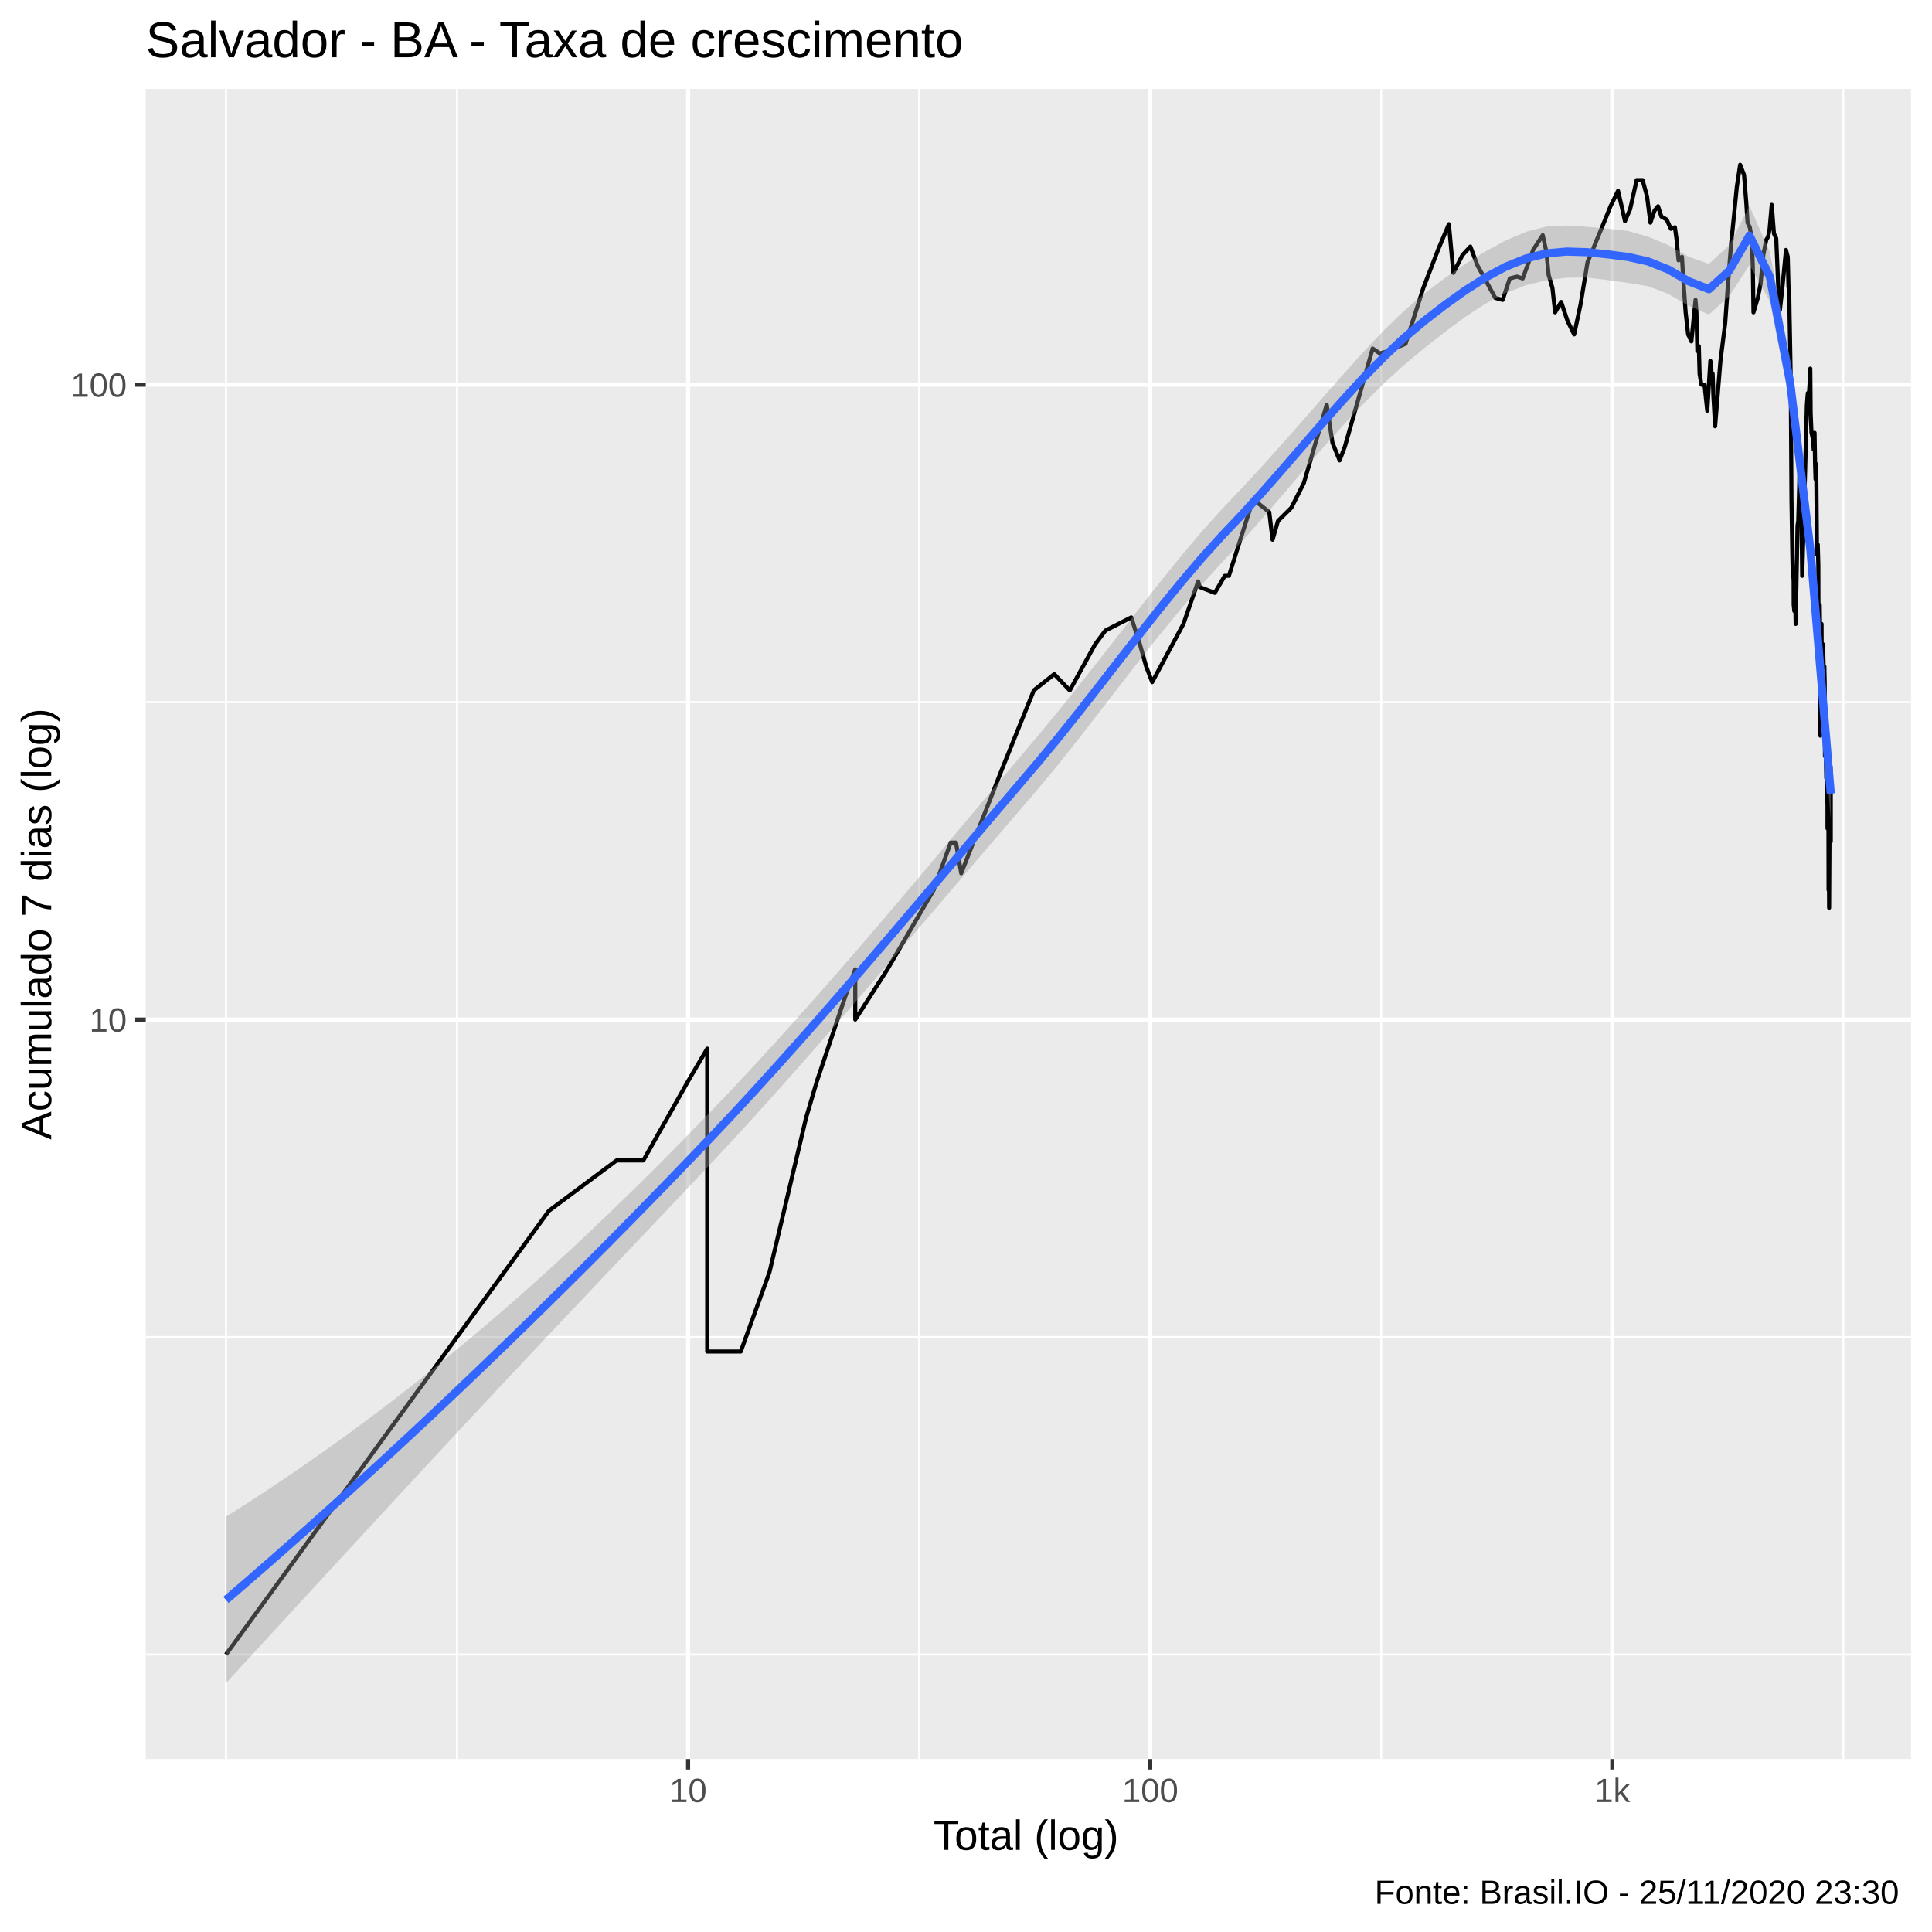
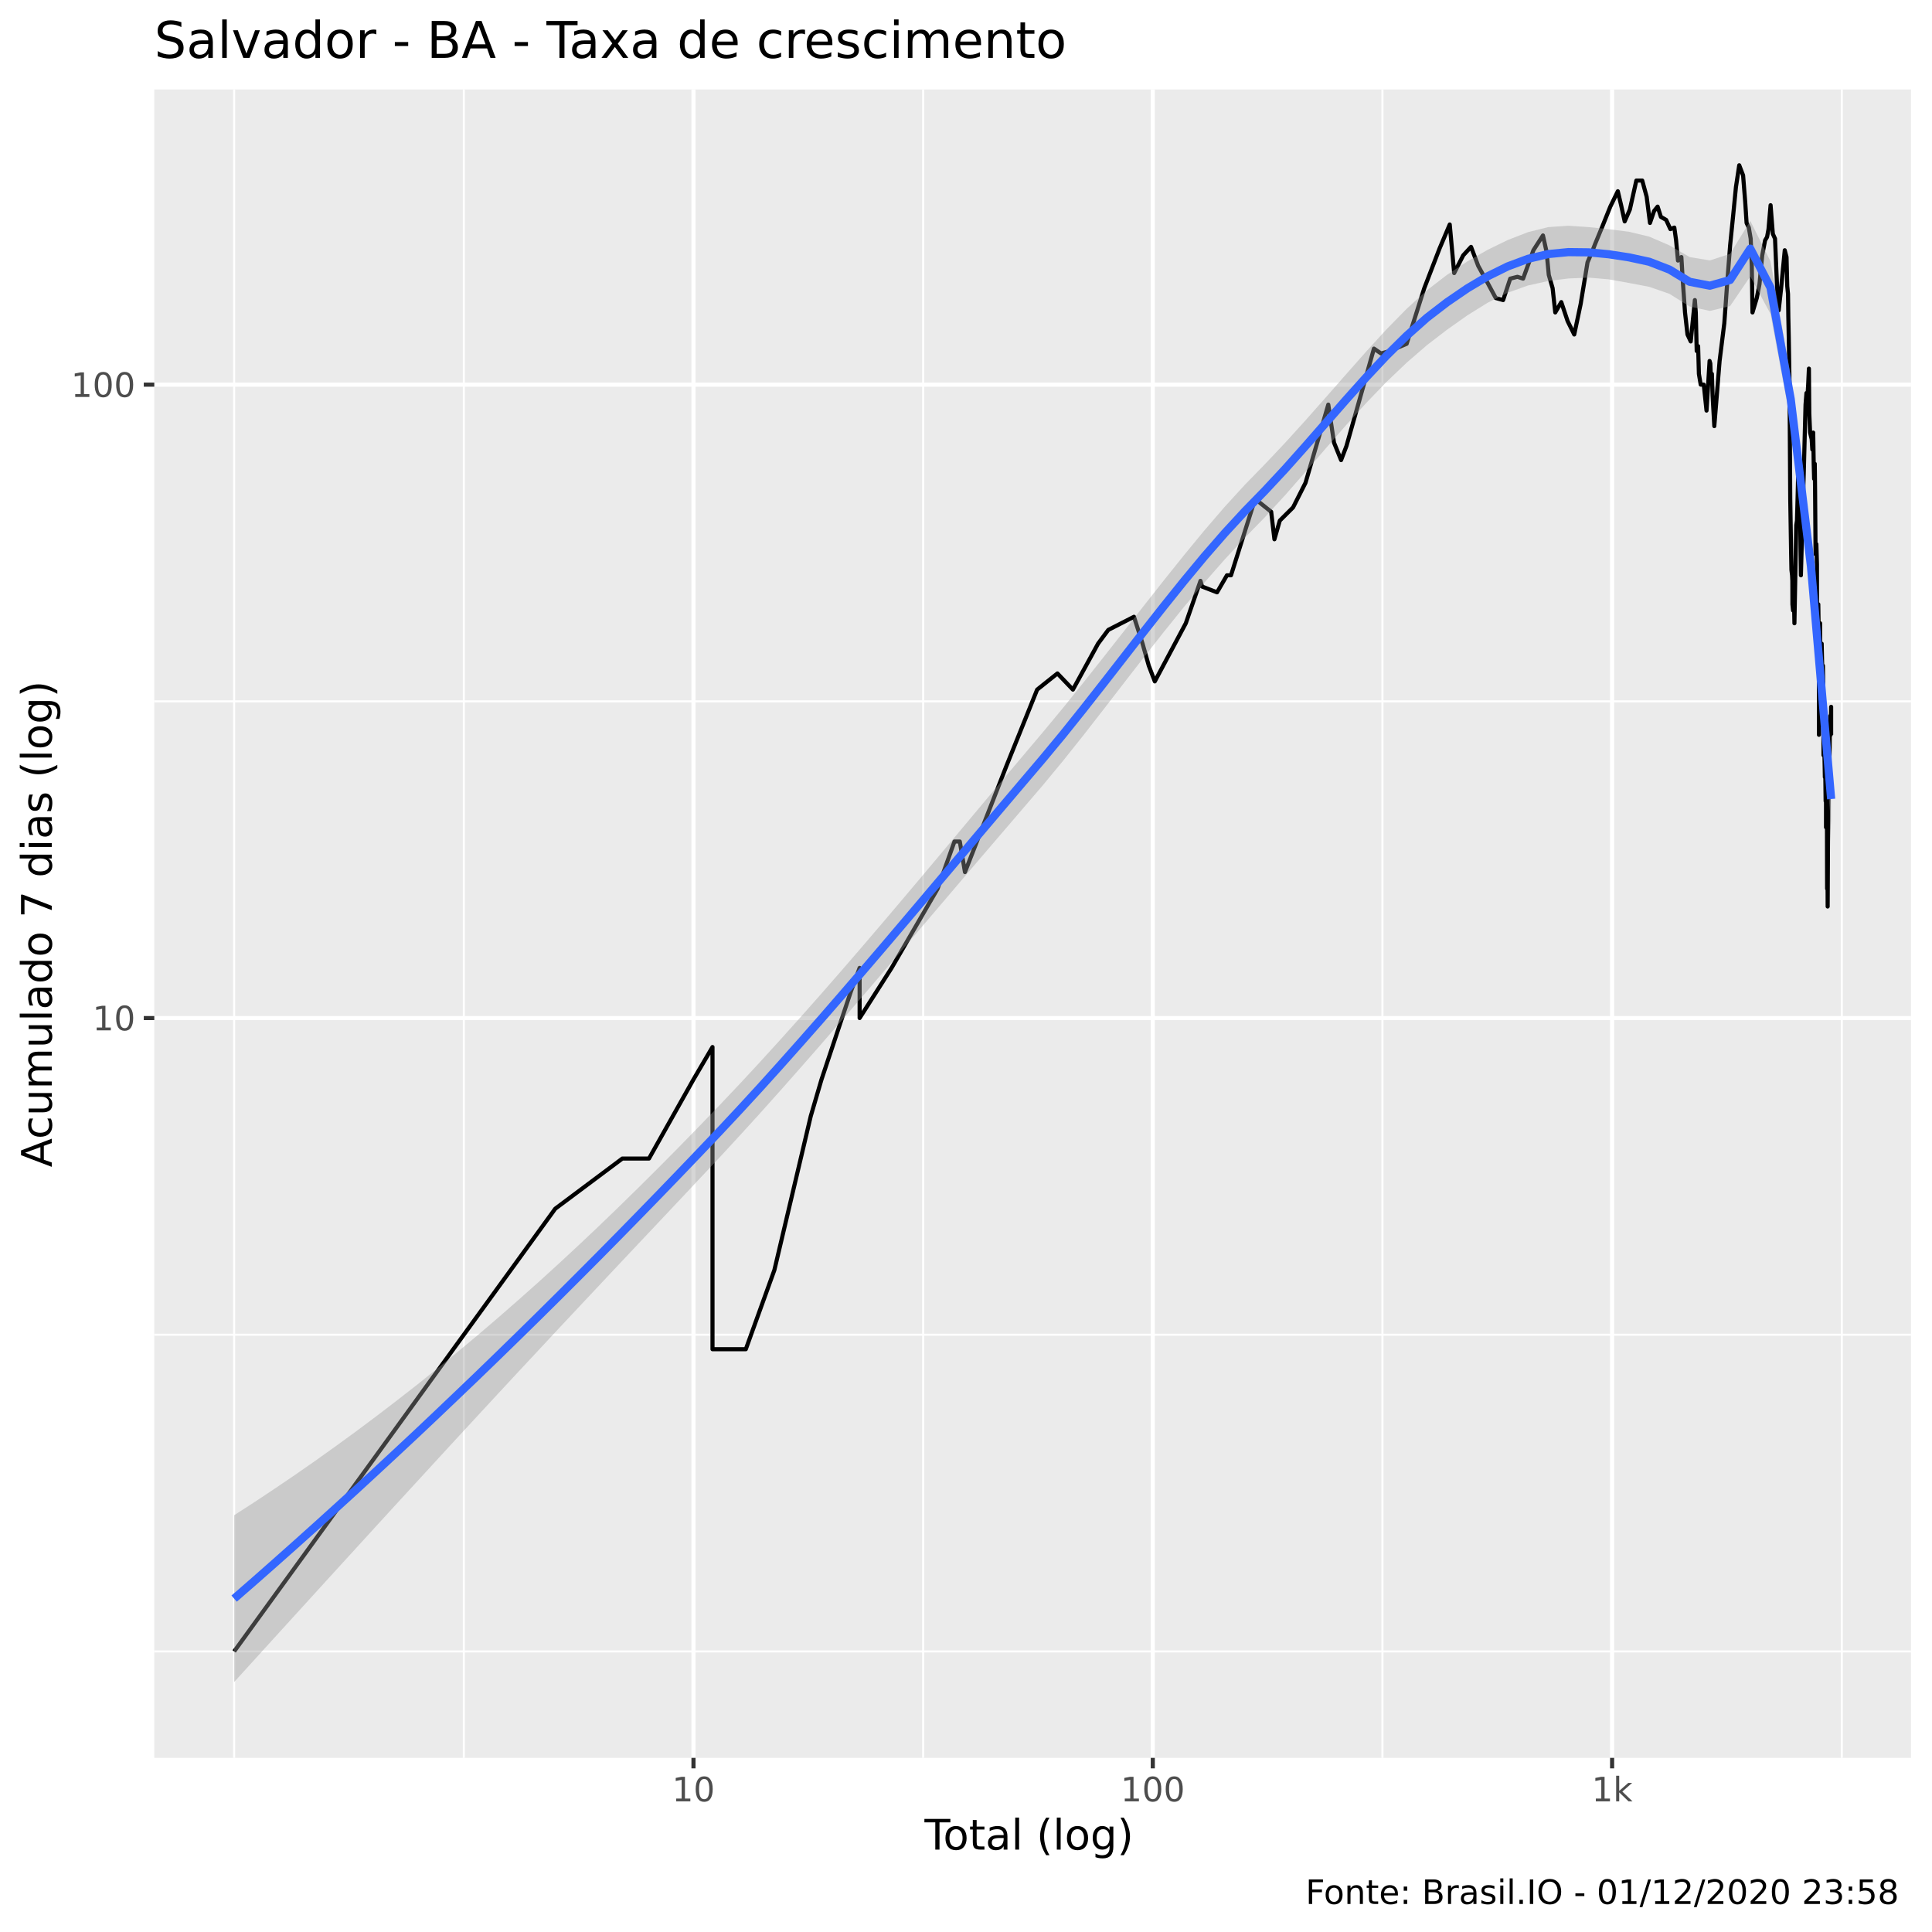
<svg xmlns="http://www.w3.org/2000/svg" viewBox="0 0 504.00 504.00">
  <defs>
    <style type="text/css">
    line, polyline, polygon, path, rect, circle {
      fill: none;
      stroke: #000000;
      stroke-linecap: round;
      stroke-linejoin: round;
      stroke-miterlimit: 10.00;
    }
  </style>
  </defs>
  <rect width="100%" height="100%" style="stroke: none; fill: #FFFFFF;" />
-   <rect x="-0" y="0.00" width="504.00" height="504.00" style="stroke-width: 1.07; stroke: #FFFFFF; fill: #FFFFFF;" />
+   <rect x="0" y="0.00" width="504.00" height="504.00" style="stroke-width: 1.07; stroke: #FFFFFF; fill: #FFFFFF;" />
  <defs>
-     <clipPath id="cpMzguMDJ8NDk4LjUyfDQ1OC44OHwyMy4xOQ==">
-       <rect x="38.02" y="23.19" width="460.50" height="435.69" />
+     <clipPath id="cpNDAuMjV8NDk4LjUyfDQ1OC41N3wyMy4zMw==">
+       <rect x="40.25" y="23.33" width="458.27" height="435.24" />
    </clipPath>
  </defs>
-   <rect x="38.02" y="23.19" width="460.50" height="435.69" style="stroke-width: 1.07; stroke: none; fill: #EBEBEB;" clip-path="url(#cpMzguMDJ8NDk4LjUyfDQ1OC44OHwyMy4xOQ==)" />
-   <polyline points="38.02,431.61 498.52,431.61 " style="stroke-width: 0.53; stroke: #FFFFFF; stroke-linecap: butt;" clip-path="url(#cpMzguMDJ8NDk4LjUyfDQ1OC44OHwyMy4xOQ==)" />
-   <polyline points="38.02,348.80 498.52,348.80 " style="stroke-width: 0.53; stroke: #FFFFFF; stroke-linecap: butt;" clip-path="url(#cpMzguMDJ8NDk4LjUyfDQ1OC44OHwyMy4xOQ==)" />
-   <polyline points="38.02,183.17 498.52,183.17 " style="stroke-width: 0.53; stroke: #FFFFFF; stroke-linecap: butt;" clip-path="url(#cpMzguMDJ8NDk4LjUyfDQ1OC44OHwyMy4xOQ==)" />
-   <polyline points="58.95,458.88 58.95,23.19 " style="stroke-width: 0.53; stroke: #FFFFFF; stroke-linecap: butt;" clip-path="url(#cpMzguMDJ8NDk4LjUyfDQ1OC44OHwyMy4xOQ==)" />
-   <polyline points="119.23,458.88 119.23,23.19 " style="stroke-width: 0.53; stroke: #FFFFFF; stroke-linecap: butt;" clip-path="url(#cpMzguMDJ8NDk4LjUyfDQ1OC44OHwyMy4xOQ==)" />
-   <polyline points="239.78,458.88 239.78,23.19 " style="stroke-width: 0.53; stroke: #FFFFFF; stroke-linecap: butt;" clip-path="url(#cpMzguMDJ8NDk4LjUyfDQ1OC44OHwyMy4xOQ==)" />
-   <polyline points="360.32,458.88 360.32,23.19 " style="stroke-width: 0.53; stroke: #FFFFFF; stroke-linecap: butt;" clip-path="url(#cpMzguMDJ8NDk4LjUyfDQ1OC44OHwyMy4xOQ==)" />
-   <polyline points="480.87,458.88 480.87,23.19 " style="stroke-width: 0.53; stroke: #FFFFFF; stroke-linecap: butt;" clip-path="url(#cpMzguMDJ8NDk4LjUyfDQ1OC44OHwyMy4xOQ==)" />
-   <polyline points="38.02,265.98 498.52,265.98 " style="stroke-width: 1.07; stroke: #FFFFFF; stroke-linecap: butt;" clip-path="url(#cpMzguMDJ8NDk4LjUyfDQ1OC44OHwyMy4xOQ==)" />
-   <polyline points="38.02,100.36 498.52,100.36 " style="stroke-width: 1.07; stroke: #FFFFFF; stroke-linecap: butt;" clip-path="url(#cpMzguMDJ8NDk4LjUyfDQ1OC44OHwyMy4xOQ==)" />
-   <polyline points="179.50,458.88 179.50,23.19 " style="stroke-width: 1.07; stroke: #FFFFFF; stroke-linecap: butt;" clip-path="url(#cpMzguMDJ8NDk4LjUyfDQ1OC44OHwyMy4xOQ==)" />
-   <polyline points="300.05,458.88 300.05,23.19 " style="stroke-width: 1.07; stroke: #FFFFFF; stroke-linecap: butt;" clip-path="url(#cpMzguMDJ8NDk4LjUyfDQ1OC44OHwyMy4xOQ==)" />
-   <polyline points="420.60,458.88 420.60,23.19 " style="stroke-width: 1.07; stroke: #FFFFFF; stroke-linecap: butt;" clip-path="url(#cpMzguMDJ8NDk4LjUyfDQ1OC44OHwyMy4xOQ==)" />
-   <polyline points="58.95,431.61 95.24,381.75 95.24,381.75 95.24,381.75 116.47,352.58 143.21,315.84 143.21,315.84 160.83,302.73 167.82,302.73 179.50,282.03 184.49,273.56 184.49,282.03 184.49,302.73 184.49,302.73 184.49,331.89 184.49,352.58 193.24,352.58 200.73,331.89 210.27,291.64 210.27,291.64 213.11,282.03 220.78,259.13 223.11,252.87 223.11,265.98 231.50,252.87 243.57,232.17 248.00,219.81 249.39,219.81 250.75,227.81 261.62,200.07 269.69,180.10 275.02,175.87 279.08,180.10 285.68,168.09 287.04,166.26 288.37,164.49 295.11,161.06 297.37,168.09 298.99,173.84 300.57,177.95 308.72,162.76 312.56,151.67 312.97,153.15 316.91,154.66 319.50,150.21 320.58,150.21 326.90,130.24 331.11,133.59 331.97,140.79 333.38,135.91 336.86,132.46 340.13,126.01 346.10,105.58 347.60,115.51 349.47,120.10 350.87,116.41 358.09,90.93 359.95,92.20 362.24,91.56 366.67,89.68 371.30,75.13 375.31,64.77 377.97,58.48 379.14,71.19 381.51,66.55 383.57,64.33 385.45,69.30 387.85,73.63 390.06,77.71 391.99,78.24 393.86,72.64 395.74,72.16 397.23,72.64 399.94,65.21 402.45,61.35 403.40,65.65 403.98,71.67 404.98,75.13 405.68,81.48 407.25,78.77 408.92,83.73 410.65,87.24 412.34,79.30 414.14,68.37 415.31,65.65 416.18,63.47 418.08,58.88 420.13,53.81 422.10,49.78 422.95,53.43 423.90,57.68 425.25,54.57 426.95,46.99 428.50,46.99 429.66,51.22 430.54,58.08 431.61,54.95 432.53,53.81 433.40,56.49 434.78,57.28 435.88,59.69 436.93,59.28 437.39,62.61 437.88,67.91 438.77,67.00 439.10,72.64 439.73,81.48 440.38,87.24 441.23,89.06 442.31,78.24 442.55,81.48 442.79,91.56 443.17,90.30 443.37,97.53 443.85,100.36 444.65,100.36 445.37,107.14 446.18,94.16 446.37,94.82 446.53,98.93 446.78,97.53 446.97,103.29 447.42,111.20 448.81,94.16 450.05,84.30 450.85,73.13 451.57,63.90 452.32,56.49 453.09,48.72 453.95,42.99 454.97,45.63 455.54,52.69 455.88,58.08 456.47,59.28 456.97,62.19 457.25,69.30 457.43,81.48 458.56,77.71 459.27,74.13 459.99,66.55 460.75,62.61 461.25,61.76 461.64,59.69 462.19,53.43 462.77,60.93 463.36,62.19 463.66,69.30 464.00,77.19 464.32,80.93 464.91,75.64 465.91,65.21 466.37,67.00 466.56,74.63 466.76,76.67 466.85,82.60 466.95,87.84 467.15,98.93 467.34,130.24 467.55,143.36 467.66,148.79 467.83,150.21 467.90,151.67 467.92,157.79 468.09,159.41 468.32,156.21 468.44,162.76 468.92,137.10 469.11,135.91 469.30,129.16 469.42,123.98 469.48,129.16 469.65,132.46 469.87,127.05 470.06,143.36 470.14,150.21 470.56,134.74 470.90,122.99 471.36,105.58 471.60,102.55 471.74,105.58 472.05,100.36 472.25,96.16 472.35,107.93 472.56,112.90 472.97,114.63 473.14,117.31 473.37,112.90 473.50,121.05 473.62,124.99 473.79,121.05 473.86,128.10 474.00,144.68 474.20,142.06 474.35,147.39 474.37,156.21 474.41,162.76 474.60,161.06 474.71,157.79 474.78,162.76 474.86,175.87 474.88,191.92 475.06,171.87 475.19,162.76 475.25,175.87 475.26,186.96 475.37,182.32 475.39,189.40 475.59,168.09 475.72,173.84 475.81,177.95 475.85,180.10 475.92,173.84 476.00,177.95 476.01,177.95 476.07,197.25 476.23,191.92 476.29,197.25 476.32,197.25 476.38,200.07 476.43,203.01 476.47,200.07 476.52,200.07 476.63,209.27 476.74,200.07 476.74,206.07 476.74,216.12 476.90,197.25 476.91,200.07 476.95,203.01 476.99,216.12 477.02,232.17 477.08,219.81 477.09,216.12 477.16,236.82 477.25,219.81 477.31,216.12 477.41,203.01 477.47,200.07 477.50,203.01 477.54,200.07 477.59,203.01 477.59,219.81 " style="stroke-width: 1.07; stroke-linecap: butt;" clip-path="url(#cpMzguMDJ8NDk4LjUyfDQ1OC44OHwyMy4xOQ==)" />
-   <polygon points="58.95,395.66 64.25,392.29 69.55,388.84 74.85,385.29 80.15,381.66 85.45,377.93 90.75,374.12 96.05,370.21 101.35,366.21 106.65,362.11 111.95,357.92 117.24,353.63 122.54,349.25 127.84,344.76 133.14,340.18 138.44,335.50 143.74,330.72 149.04,325.84 154.34,320.86 159.64,315.79 164.94,310.64 170.24,305.40 175.54,300.08 180.83,294.68 186.13,289.22 191.43,283.65 196.73,277.97 202.03,272.19 207.33,266.32 212.63,260.36 217.93,254.33 223.23,248.23 228.53,242.06 233.83,235.84 239.13,229.58 244.43,223.28 249.72,216.96 255.02,210.64 260.32,204.32 265.62,198.02 270.92,191.76 276.22,185.34 281.52,178.75 286.82,172.02 292.12,165.23 297.42,158.44 302.72,151.72 308.02,145.16 313.31,138.88 318.61,132.97 323.91,127.39 329.21,121.66 334.51,115.76 339.81,109.75 345.11,103.69 350.41,97.66 355.71,91.77 361.01,86.19 366.31,81.05 371.61,76.55 376.90,72.55 382.20,68.88 387.50,65.58 392.80,62.71 398.10,60.46 403.40,59.09 408.70,58.82 414.00,59.17 419.30,59.63 424.60,60.23 429.90,61.73 435.20,63.94 440.49,66.96 445.79,68.85 451.09,63.98 456.39,53.78 461.69,65.77 466.99,93.71 472.29,139.13 477.59,200.23 477.59,213.80 472.29,147.97 466.99,105.70 461.69,78.57 456.39,69.13 451.09,77.31 445.79,82.05 440.49,79.76 435.20,76.67 429.90,74.65 424.60,73.79 419.30,73.05 414.00,72.42 408.70,72.44 403.40,73.11 398.10,74.40 392.80,76.44 387.50,79.23 382.20,82.69 376.90,86.63 371.61,90.79 366.31,95.18 361.01,100.03 355.71,105.29 350.41,110.92 345.11,116.84 339.81,122.98 334.51,129.20 329.21,135.36 323.91,141.29 318.61,146.90 313.31,152.73 308.02,158.90 302.72,165.36 297.42,172.04 292.12,178.86 286.82,185.73 281.52,192.56 276.22,199.24 270.92,205.65 265.62,211.83 260.32,218.00 255.02,224.19 249.72,230.38 244.43,236.58 239.13,242.77 233.83,248.96 228.53,255.13 223.23,261.28 217.93,267.40 212.63,273.47 207.33,279.50 202.03,285.45 196.73,291.33 191.43,297.12 186.13,302.81 180.83,308.43 175.54,314.02 170.24,319.61 164.94,325.19 159.64,330.78 154.34,336.37 149.04,341.97 143.74,347.59 138.44,353.22 133.14,358.86 127.84,364.52 122.54,370.20 117.24,375.89 111.95,381.59 106.65,387.31 101.35,393.03 96.05,398.77 90.75,404.51 85.45,410.26 80.15,416.02 74.85,421.78 69.55,427.54 64.25,433.31 58.95,439.07 " style="stroke-width: 0.00; stroke: none; fill: #999999; fill-opacity: 0.40;" clip-path="url(#cpMzguMDJ8NDk4LjUyfDQ1OC44OHwyMy4xOQ==)" />
-   <polyline points="58.95,395.66 64.25,392.29 69.55,388.84 74.85,385.29 80.15,381.66 85.45,377.93 90.75,374.12 96.05,370.21 101.35,366.21 106.65,362.11 111.95,357.92 117.24,353.63 122.54,349.25 127.84,344.76 133.14,340.18 138.44,335.50 143.74,330.72 149.04,325.84 154.34,320.86 159.64,315.79 164.94,310.64 170.24,305.40 175.54,300.08 180.83,294.68 186.13,289.22 191.43,283.65 196.73,277.97 202.03,272.19 207.33,266.32 212.63,260.36 217.93,254.33 223.23,248.23 228.53,242.06 233.83,235.84 239.13,229.58 244.43,223.28 249.72,216.96 255.02,210.64 260.32,204.32 265.62,198.02 270.92,191.76 276.22,185.34 281.52,178.75 286.82,172.02 292.12,165.23 297.42,158.44 302.72,151.72 308.02,145.16 313.31,138.88 318.61,132.97 323.91,127.39 329.21,121.66 334.51,115.76 339.81,109.75 345.11,103.69 350.41,97.66 355.71,91.77 361.01,86.19 366.31,81.05 371.61,76.55 376.90,72.55 382.20,68.88 387.50,65.58 392.80,62.71 398.10,60.46 403.40,59.09 408.70,58.82 414.00,59.17 419.30,59.63 424.60,60.23 429.90,61.73 435.20,63.94 440.49,66.96 445.79,68.85 451.09,63.98 456.39,53.78 461.69,65.77 466.99,93.71 472.29,139.13 477.59,200.23 " style="stroke-width: 2.13; stroke: none;" clip-path="url(#cpMzguMDJ8NDk4LjUyfDQ1OC44OHwyMy4xOQ==)" />
-   <polyline points="477.59,213.80 472.29,147.97 466.99,105.70 461.69,78.57 456.39,69.13 451.09,77.31 445.79,82.05 440.49,79.76 435.20,76.67 429.90,74.65 424.60,73.79 419.30,73.05 414.00,72.42 408.70,72.44 403.40,73.11 398.10,74.40 392.80,76.44 387.50,79.23 382.20,82.69 376.90,86.63 371.61,90.79 366.31,95.18 361.01,100.03 355.71,105.29 350.41,110.92 345.11,116.84 339.81,122.98 334.51,129.20 329.21,135.36 323.91,141.29 318.61,146.90 313.31,152.73 308.02,158.90 302.72,165.36 297.42,172.04 292.12,178.86 286.82,185.73 281.52,192.56 276.22,199.24 270.92,205.65 265.62,211.83 260.32,218.00 255.02,224.19 249.72,230.38 244.43,236.58 239.13,242.77 233.83,248.96 228.53,255.13 223.23,261.28 217.93,267.40 212.63,273.47 207.33,279.50 202.03,285.45 196.73,291.33 191.43,297.12 186.13,302.81 180.83,308.43 175.54,314.02 170.24,319.61 164.94,325.19 159.64,330.78 154.34,336.37 149.04,341.97 143.74,347.59 138.44,353.22 133.14,358.86 127.84,364.52 122.54,370.20 117.24,375.89 111.95,381.59 106.65,387.31 101.35,393.03 96.05,398.77 90.75,404.51 85.45,410.26 80.15,416.02 74.85,421.78 69.55,427.54 64.25,433.31 58.95,439.07 " style="stroke-width: 2.13; stroke: none;" clip-path="url(#cpMzguMDJ8NDk4LjUyfDQ1OC44OHwyMy4xOQ==)" />
-   <polyline points="58.95,417.37 64.25,412.80 69.55,408.19 74.85,403.53 80.15,398.84 85.45,394.10 90.75,389.31 96.05,384.49 101.35,379.62 106.65,374.71 111.95,369.76 117.24,364.76 122.54,359.72 127.84,354.64 133.14,349.52 138.44,344.36 143.74,339.15 149.04,333.91 154.34,328.62 159.64,323.29 164.94,317.92 170.24,312.50 175.54,307.05 180.83,301.55 186.13,296.01 191.43,290.38 196.73,284.65 202.03,278.82 207.33,272.91 212.63,266.92 217.93,260.86 223.23,254.75 228.53,248.60 233.83,242.40 239.13,236.18 244.43,229.93 249.72,223.67 255.02,217.41 260.32,211.16 265.62,204.93 270.92,198.71 276.22,192.29 281.52,185.66 286.82,178.88 292.12,172.04 297.42,165.24 302.72,158.54 308.02,152.03 313.31,145.80 318.61,139.93 323.91,134.34 329.21,128.51 334.51,122.48 339.81,116.36 345.11,110.26 350.41,104.29 355.71,98.53 361.01,93.11 366.31,88.12 371.61,83.67 376.90,79.59 382.20,75.79 387.50,72.41 392.80,69.57 398.10,67.43 403.40,66.10 408.70,65.63 414.00,65.79 419.30,66.34 424.60,67.01 429.90,68.19 435.20,70.30 440.49,73.36 445.79,75.45 451.09,70.64 456.39,61.45 461.69,72.17 466.99,99.71 472.29,143.55 477.59,207.02 " style="stroke-width: 2.13; stroke: #3366FF; stroke-linecap: butt;" clip-path="url(#cpMzguMDJ8NDk4LjUyfDQ1OC44OHwyMy4xOQ==)" />
+   <rect x="40.25" y="23.33" width="458.27" height="435.24" style="stroke-width: 1.07; stroke: none; fill: #EBEBEB;" clip-path="url(#cpNDAuMjV8NDk4LjUyfDQ1OC41N3wyMy4zMw==)" />
+   <polyline points="40.25,430.81 498.52,430.81 " style="stroke-width: 0.53; stroke: #FFFFFF; stroke-linecap: butt;" clip-path="url(#cpNDAuMjV8NDk4LjUyfDQ1OC41N3wyMy4zMw==)" />
+   <polyline points="40.25,348.19 498.52,348.19 " style="stroke-width: 0.53; stroke: #FFFFFF; stroke-linecap: butt;" clip-path="url(#cpNDAuMjV8NDk4LjUyfDQ1OC41N3wyMy4zMw==)" />
+   <polyline points="40.25,182.96 498.52,182.96 " style="stroke-width: 0.53; stroke: #FFFFFF; stroke-linecap: butt;" clip-path="url(#cpNDAuMjV8NDk4LjUyfDQ1OC41N3wyMy4zMw==)" />
+   <polyline points="61.08,458.57 61.08,23.33 " style="stroke-width: 0.53; stroke: #FFFFFF; stroke-linecap: butt;" clip-path="url(#cpNDAuMjV8NDk4LjUyfDQ1OC41N3wyMy4zMw==)" />
+   <polyline points="121.00,458.57 121.00,23.33 " style="stroke-width: 0.53; stroke: #FFFFFF; stroke-linecap: butt;" clip-path="url(#cpNDAuMjV8NDk4LjUyfDQ1OC41N3wyMy4zMw==)" />
+   <polyline points="240.82,458.57 240.82,23.33 " style="stroke-width: 0.53; stroke: #FFFFFF; stroke-linecap: butt;" clip-path="url(#cpNDAuMjV8NDk4LjUyfDQ1OC41N3wyMy4zMw==)" />
+   <polyline points="360.64,458.57 360.64,23.33 " style="stroke-width: 0.53; stroke: #FFFFFF; stroke-linecap: butt;" clip-path="url(#cpNDAuMjV8NDk4LjUyfDQ1OC41N3wyMy4zMw==)" />
+   <polyline points="480.47,458.57 480.47,23.33 " style="stroke-width: 0.53; stroke: #FFFFFF; stroke-linecap: butt;" clip-path="url(#cpNDAuMjV8NDk4LjUyfDQ1OC41N3wyMy4zMw==)" />
+   <polyline points="40.25,265.58 498.52,265.58 " style="stroke-width: 1.07; stroke: #FFFFFF; stroke-linecap: butt;" clip-path="url(#cpNDAuMjV8NDk4LjUyfDQ1OC41N3wyMy4zMw==)" />
+   <polyline points="40.25,100.34 498.52,100.34 " style="stroke-width: 1.07; stroke: #FFFFFF; stroke-linecap: butt;" clip-path="url(#cpNDAuMjV8NDk4LjUyfDQ1OC41N3wyMy4zMw==)" />
+   <polyline points="180.91,458.57 180.91,23.33 " style="stroke-width: 1.07; stroke: #FFFFFF; stroke-linecap: butt;" clip-path="url(#cpNDAuMjV8NDk4LjUyfDQ1OC41N3wyMy4zMw==)" />
+   <polyline points="300.73,458.57 300.73,23.33 " style="stroke-width: 1.07; stroke: #FFFFFF; stroke-linecap: butt;" clip-path="url(#cpNDAuMjV8NDk4LjUyfDQ1OC41N3wyMy4zMw==)" />
+   <polyline points="420.55,458.57 420.55,23.33 " style="stroke-width: 1.07; stroke: #FFFFFF; stroke-linecap: butt;" clip-path="url(#cpNDAuMjV8NDk4LjUyfDQ1OC41N3wyMy4zMw==)" />
+   <polyline points="61.08,430.81 97.16,381.07 97.16,381.07 97.16,381.07 118.25,351.97 144.84,315.32 144.84,315.32 162.35,302.23 169.30,302.23 180.91,281.59 185.87,273.14 185.87,281.59 185.87,302.23 185.87,302.23 185.87,331.33 185.87,351.97 194.56,351.97 202.01,331.33 211.50,291.17 211.50,291.17 214.31,281.59 221.94,258.74 224.25,252.49 224.25,265.58 232.60,252.49 244.59,231.85 248.99,219.52 250.38,219.52 251.73,227.50 262.54,199.82 270.56,179.90 275.85,175.68 279.89,179.90 286.45,167.91 287.80,166.09 289.12,164.32 295.82,160.90 298.06,167.91 299.68,173.65 301.25,177.76 309.34,162.59 313.17,151.53 313.58,153.01 317.49,154.52 320.07,150.08 321.13,150.08 327.42,130.16 331.61,133.50 332.46,140.68 333.86,135.81 337.32,132.37 340.57,125.94 346.51,105.55 348.00,115.46 349.85,120.03 351.25,116.35 358.42,90.94 360.28,92.21 362.55,91.57 366.95,89.69 371.55,75.18 375.53,64.84 378.19,58.56 379.35,71.24 381.71,66.61 383.75,64.40 385.62,69.36 388.01,73.68 390.20,77.75 392.12,78.28 393.97,72.69 395.85,72.21 397.33,72.69 400.02,65.28 402.51,61.42 403.46,65.72 404.03,71.72 405.03,75.18 405.72,81.51 407.29,78.81 408.94,83.76 410.67,87.26 412.34,79.34 414.14,68.43 415.30,65.72 416.16,63.54 418.05,58.96 420.08,53.90 422.04,49.89 422.90,53.53 423.83,57.76 425.18,54.66 426.87,47.10 428.41,47.10 429.56,51.32 430.43,58.16 431.50,55.04 432.42,53.90 433.28,56.58 434.65,57.37 435.75,59.77 436.78,59.37 437.24,62.69 437.73,67.97 438.62,67.06 438.95,72.69 439.57,81.51 440.21,87.26 441.06,89.07 442.14,78.28 442.38,81.51 442.62,91.57 442.99,90.31 443.19,97.53 443.66,100.34 444.46,100.34 445.18,107.11 445.98,94.16 446.17,94.82 446.33,98.92 446.58,97.53 446.77,103.27 447.21,111.16 448.59,94.16 449.82,84.33 450.62,73.18 451.34,63.97 452.09,56.58 452.85,48.83 453.71,43.11 454.72,45.74 455.28,52.79 455.63,58.16 456.21,59.37 456.70,62.26 456.99,69.36 457.17,81.51 458.29,77.75 458.99,74.17 459.71,66.61 460.46,62.69 460.97,61.84 461.35,59.77 461.89,53.53 462.48,61.01 463.05,62.26 463.35,69.36 463.69,77.23 464.01,80.96 464.59,75.68 465.59,65.28 466.05,67.06 466.24,74.67 466.44,76.71 466.52,82.63 466.63,87.86 466.82,98.92 467.02,130.16 467.23,143.24 467.33,148.66 467.50,150.08 467.57,151.53 467.59,157.64 467.76,159.25 467.99,156.06 468.11,162.59 468.59,137.00 468.78,135.81 468.96,129.08 469.08,123.91 469.15,129.08 469.31,132.37 469.53,126.97 469.71,143.24 469.80,150.08 470.22,134.64 470.56,122.92 471.01,105.55 471.25,102.53 471.39,105.55 471.70,100.34 471.89,96.16 471.99,107.90 472.20,112.85 472.61,114.58 472.78,117.26 473.01,112.85 473.14,120.98 473.25,124.92 473.42,120.98 473.50,128.02 473.63,144.56 473.84,141.95 473.99,147.27 474.00,156.06 474.04,162.59 474.23,160.90 474.34,157.64 474.41,162.59 474.49,175.68 474.51,191.69 474.69,171.69 474.82,162.59 474.87,175.68 474.89,186.74 475.00,182.11 475.02,189.17 475.22,167.91 475.35,173.65 475.44,177.76 475.47,179.90 475.55,173.65 475.62,177.76 475.64,177.76 475.69,197.01 475.85,191.69 475.91,197.01 475.94,197.01 476.00,199.82 476.05,202.75 476.09,199.82 476.14,199.82 476.25,209.00 476.35,199.82 476.35,205.81 476.35,215.83 476.51,197.01 476.53,199.82 476.57,202.75 476.60,215.83 476.64,231.85 476.69,219.52 476.71,215.83 476.78,236.48 476.87,219.52 476.92,215.83 477.03,202.75 477.08,199.82 477.11,202.75 477.15,199.82 477.20,202.75 477.38,189.17 477.45,186.74 477.52,191.69 477.57,191.69 477.64,186.74 477.69,184.39 477.69,191.69 " style="stroke-width: 1.07; stroke-linecap: butt;" clip-path="url(#cpNDAuMjV8NDk4LjUyfDQ1OC41N3wyMy4zMw==)" />
+   <polygon points="61.08,395.28 66.36,391.87 71.63,388.37 76.91,384.79 82.18,381.12 87.45,377.36 92.73,373.52 98.00,369.58 103.27,365.55 108.55,361.44 113.82,357.22 119.09,352.92 124.37,348.51 129.64,344.01 134.91,339.41 140.19,334.72 145.46,329.93 150.73,325.04 156.01,320.06 161.28,314.98 166.55,309.82 171.83,304.57 177.10,299.25 182.37,293.85 187.65,288.38 192.92,282.81 198.20,277.12 203.47,271.33 208.74,265.46 214.02,259.50 219.29,253.47 224.56,247.37 229.84,241.20 235.11,234.99 240.38,228.74 245.66,222.45 250.93,216.15 256.20,209.85 261.48,203.55 266.75,197.29 272.02,191.05 277.30,184.68 282.57,178.14 287.84,171.48 293.12,164.76 298.39,158.02 303.67,151.32 308.94,144.74 314.21,138.34 319.49,132.21 324.76,126.45 330.03,121.04 335.31,115.45 340.58,109.64 345.85,103.68 351.13,97.67 356.40,91.71 361.67,85.94 366.95,80.56 372.22,75.75 377.49,71.69 382.77,68.21 388.04,65.19 393.31,62.62 398.59,60.57 403.86,59.25 409.13,58.89 414.41,59.24 419.68,59.79 424.96,60.46 430.23,61.73 435.50,64.00 440.78,67.06 446.05,67.94 451.32,66.22 456.60,57.64 461.87,68.18 467.14,98.03 472.42,143.21 477.69,201.40 477.69,215.49 472.42,152.18 467.14,110.12 461.87,81.88 456.60,72.11 451.32,79.86 446.05,81.11 440.78,79.96 435.50,76.65 430.23,74.82 424.96,73.82 419.68,72.87 414.41,72.42 409.13,72.65 403.86,73.31 398.59,74.48 393.31,76.37 388.04,79.00 382.77,82.28 377.49,86.01 372.22,90.06 366.95,94.62 361.67,99.66 356.40,105.13 351.13,110.94 345.85,116.97 340.58,123.09 335.31,129.11 330.03,134.86 324.76,140.27 319.49,145.94 314.21,151.95 308.94,158.24 303.67,164.77 298.39,171.48 293.12,178.28 287.84,185.12 282.57,191.89 277.30,198.50 272.02,204.88 266.75,211.03 261.48,217.18 256.20,223.34 250.93,229.52 245.66,235.71 240.38,241.90 235.11,248.09 229.84,254.26 224.56,260.42 219.29,266.54 214.02,272.62 208.74,278.65 203.47,284.61 198.20,290.50 192.92,296.30 187.65,302.01 182.37,307.63 177.10,313.24 171.83,318.84 166.55,324.43 161.28,330.03 156.01,335.64 150.73,341.26 145.46,346.89 140.19,352.54 134.91,358.20 129.64,363.88 124.37,369.58 119.09,375.29 113.82,381.02 108.55,386.76 103.27,392.51 98.00,398.27 92.73,404.04 87.45,409.82 82.18,415.60 76.91,421.39 71.63,427.19 66.36,432.99 61.08,438.79 " style="stroke-width: 0.00; stroke: none; fill: #999999; fill-opacity: 0.40;" clip-path="url(#cpNDAuMjV8NDk4LjUyfDQ1OC41N3wyMy4zMw==)" />
+   <polyline points="61.08,395.28 66.36,391.87 71.63,388.37 76.91,384.79 82.18,381.12 87.45,377.36 92.73,373.52 98.00,369.58 103.27,365.55 108.55,361.44 113.82,357.22 119.09,352.92 124.37,348.51 129.64,344.01 134.91,339.41 140.19,334.72 145.46,329.93 150.73,325.04 156.01,320.06 161.28,314.98 166.55,309.82 171.83,304.57 177.10,299.25 182.37,293.85 187.65,288.38 192.92,282.81 198.20,277.12 203.47,271.33 208.74,265.46 214.02,259.50 219.29,253.47 224.56,247.37 229.84,241.20 235.11,234.99 240.38,228.74 245.66,222.45 250.93,216.15 256.20,209.85 261.48,203.55 266.75,197.29 272.02,191.05 277.30,184.68 282.57,178.14 287.84,171.48 293.12,164.76 298.39,158.02 303.67,151.32 308.94,144.74 314.21,138.34 319.49,132.21 324.76,126.45 330.03,121.04 335.31,115.45 340.58,109.64 345.85,103.68 351.13,97.67 356.40,91.71 361.67,85.94 366.95,80.56 372.22,75.75 377.49,71.69 382.77,68.21 388.04,65.19 393.31,62.62 398.59,60.57 403.86,59.25 409.13,58.89 414.41,59.24 419.68,59.79 424.96,60.46 430.23,61.73 435.50,64.00 440.78,67.06 446.05,67.94 451.32,66.22 456.60,57.64 461.87,68.18 467.14,98.03 472.42,143.21 477.69,201.40 " style="stroke-width: 2.13; stroke: none;" clip-path="url(#cpNDAuMjV8NDk4LjUyfDQ1OC41N3wyMy4zMw==)" />
+   <polyline points="477.69,215.49 472.42,152.18 467.14,110.12 461.87,81.88 456.60,72.11 451.32,79.86 446.05,81.11 440.78,79.96 435.50,76.65 430.23,74.82 424.96,73.82 419.68,72.87 414.41,72.42 409.13,72.65 403.86,73.31 398.59,74.48 393.31,76.37 388.04,79.00 382.77,82.28 377.49,86.01 372.22,90.06 366.95,94.62 361.67,99.66 356.40,105.13 351.13,110.94 345.85,116.97 340.58,123.09 335.31,129.11 330.03,134.86 324.76,140.27 319.49,145.94 314.21,151.95 308.94,158.24 303.67,164.77 298.39,171.48 293.12,178.28 287.84,185.12 282.57,191.89 277.30,198.50 272.02,204.88 266.75,211.03 261.48,217.18 256.20,223.34 250.93,229.52 245.66,235.71 240.38,241.90 235.11,248.09 229.84,254.26 224.56,260.42 219.29,266.54 214.02,272.62 208.74,278.65 203.47,284.61 198.20,290.50 192.92,296.30 187.65,302.01 182.37,307.63 177.10,313.24 171.83,318.84 166.55,324.43 161.28,330.03 156.01,335.64 150.73,341.26 145.46,346.89 140.19,352.54 134.91,358.20 129.64,363.88 124.37,369.58 119.09,375.29 113.82,381.02 108.55,386.76 103.27,392.51 98.00,398.27 92.73,404.04 87.45,409.82 82.18,415.60 76.91,421.39 71.63,427.19 66.36,432.99 61.08,438.79 " style="stroke-width: 2.13; stroke: none;" clip-path="url(#cpNDAuMjV8NDk4LjUyfDQ1OC41N3wyMy4zMw==)" />
+   <polyline points="61.08,417.03 66.36,412.43 71.63,407.78 76.91,403.09 82.18,398.36 87.45,393.59 92.73,388.78 98.00,383.92 103.27,379.03 108.55,374.10 113.82,369.12 119.09,364.10 124.37,359.05 129.64,353.95 134.91,348.81 140.19,343.63 145.46,338.41 150.73,333.15 156.01,327.85 161.28,322.51 166.55,317.13 171.83,311.70 177.10,306.24 182.37,300.74 187.65,295.19 192.92,289.55 198.20,283.81 203.47,277.97 208.74,272.05 214.02,266.06 219.29,260.00 224.56,253.89 229.84,247.73 235.11,241.54 240.38,235.32 245.66,229.08 250.93,222.84 256.20,216.60 261.48,210.37 266.75,204.16 272.02,197.96 277.30,191.59 282.57,185.01 287.84,178.30 293.12,171.52 298.39,164.75 303.67,158.05 308.94,151.49 314.21,145.14 319.49,139.08 324.76,133.36 330.03,127.95 335.31,122.28 340.58,116.36 345.85,110.33 351.13,104.30 356.40,98.42 361.67,92.80 366.95,87.59 372.22,82.90 377.49,78.85 382.77,75.24 388.04,72.10 393.31,69.50 398.59,67.53 403.86,66.28 409.13,65.77 414.41,65.83 419.68,66.33 424.96,67.14 430.23,68.28 435.50,70.32 440.78,73.51 446.05,74.53 451.32,73.04 456.60,64.87 461.87,75.03 467.14,104.08 472.42,147.70 477.69,208.44 " style="stroke-width: 2.13; stroke: #3366FF; stroke-linecap: butt;" clip-path="url(#cpNDAuMjV8NDk4LjUyfDQ1OC41N3wyMy4zMw==)" />
  <defs>
    <clipPath id="cpMC4wMHw1MDQuMDB8NTA0LjAwfDAuMDA=">
      <rect x="0.00" y="0.00" width="504.00" height="504.00" />
    </clipPath>
  </defs>
  <g clip-path="url(#cpMC4wMHw1MDQuMDB8NTA0LjAwfDAuMDA=)">
-     <text x="23.30" y="269.13" style="font-size: 8.80px; fill: #4D4D4D; font-family: Arial;" textLength="9.79px" lengthAdjust="spacingAndGlyphs">10</text>
+     <text x="24.13" y="268.78" style="font-size: 8.80px; fill: #4D4D4D; font-family: DejaVu Sans;" textLength="11.20px" lengthAdjust="spacingAndGlyphs">10</text>
  </g>
  <g clip-path="url(#cpMC4wMHw1MDQuMDB8NTA0LjAwfDAuMDA=)">
-     <text x="18.41" y="103.50" style="font-size: 8.80px; fill: #4D4D4D; font-family: Arial;" textLength="14.68px" lengthAdjust="spacingAndGlyphs">100</text>
+     <text x="18.53" y="103.55" style="font-size: 8.80px; fill: #4D4D4D; font-family: DejaVu Sans;" textLength="16.80px" lengthAdjust="spacingAndGlyphs">100</text>
  </g>
-   <polyline points="35.28,265.98 38.02,265.98 " style="stroke-width: 1.07; stroke: #333333; stroke-linecap: butt;" clip-path="url(#cpMC4wMHw1MDQuMDB8NTA0LjAwfDAuMDA=)" />
-   <polyline points="35.28,100.36 38.02,100.36 " style="stroke-width: 1.07; stroke: #333333; stroke-linecap: butt;" clip-path="url(#cpMC4wMHw1MDQuMDB8NTA0LjAwfDAuMDA=)" />
-   <polyline points="179.50,461.62 179.50,458.88 " style="stroke-width: 1.07; stroke: #333333; stroke-linecap: butt;" clip-path="url(#cpMC4wMHw1MDQuMDB8NTA0LjAwfDAuMDA=)" />
-   <polyline points="300.05,461.62 300.05,458.88 " style="stroke-width: 1.07; stroke: #333333; stroke-linecap: butt;" clip-path="url(#cpMC4wMHw1MDQuMDB8NTA0LjAwfDAuMDA=)" />
-   <polyline points="420.60,461.62 420.60,458.88 " style="stroke-width: 1.07; stroke: #333333; stroke-linecap: butt;" clip-path="url(#cpMC4wMHw1MDQuMDB8NTA0LjAwfDAuMDA=)" />
+   <polyline points="37.51,265.58 40.25,265.58 " style="stroke-width: 1.07; stroke: #333333; stroke-linecap: butt;" clip-path="url(#cpMC4wMHw1MDQuMDB8NTA0LjAwfDAuMDA=)" />
+   <polyline points="37.51,100.34 40.25,100.34 " style="stroke-width: 1.07; stroke: #333333; stroke-linecap: butt;" clip-path="url(#cpMC4wMHw1MDQuMDB8NTA0LjAwfDAuMDA=)" />
+   <polyline points="180.91,461.31 180.91,458.57 " style="stroke-width: 1.07; stroke: #333333; stroke-linecap: butt;" clip-path="url(#cpMC4wMHw1MDQuMDB8NTA0LjAwfDAuMDA=)" />
+   <polyline points="300.73,461.31 300.73,458.57 " style="stroke-width: 1.07; stroke: #333333; stroke-linecap: butt;" clip-path="url(#cpMC4wMHw1MDQuMDB8NTA0LjAwfDAuMDA=)" />
+   <polyline points="420.55,461.31 420.55,458.57 " style="stroke-width: 1.07; stroke: #333333; stroke-linecap: butt;" clip-path="url(#cpMC4wMHw1MDQuMDB8NTA0LjAwfDAuMDA=)" />
  <g clip-path="url(#cpMC4wMHw1MDQuMDB8NTA0LjAwfDAuMDA=)">
-     <text x="174.61" y="470.11" style="font-size: 8.80px; fill: #4D4D4D; font-family: Arial;" textLength="9.79px" lengthAdjust="spacingAndGlyphs">10</text>
+     <text x="175.31" y="469.92" style="font-size: 8.80px; fill: #4D4D4D; font-family: DejaVu Sans;" textLength="11.20px" lengthAdjust="spacingAndGlyphs">10</text>
  </g>
  <g clip-path="url(#cpMC4wMHw1MDQuMDB8NTA0LjAwfDAuMDA=)">
-     <text x="292.71" y="470.11" style="font-size: 8.80px; fill: #4D4D4D; font-family: Arial;" textLength="14.68px" lengthAdjust="spacingAndGlyphs">100</text>
+     <text x="292.33" y="469.92" style="font-size: 8.80px; fill: #4D4D4D; font-family: DejaVu Sans;" textLength="16.80px" lengthAdjust="spacingAndGlyphs">100</text>
  </g>
  <g clip-path="url(#cpMC4wMHw1MDQuMDB8NTA0LjAwfDAuMDA=)">
-     <text x="415.95" y="470.11" style="font-size: 8.80px; fill: #4D4D4D; font-family: Arial;" textLength="9.29px" lengthAdjust="spacingAndGlyphs">1k</text>
+     <text x="415.21" y="469.92" style="font-size: 8.80px; fill: #4D4D4D; font-family: DejaVu Sans;" textLength="10.69px" lengthAdjust="spacingAndGlyphs">1k</text>
  </g>
  <g clip-path="url(#cpMC4wMHw1MDQuMDB8NTA0LjAwfDAuMDA=)">
-     <text x="243.51" y="482.57" style="font-size: 11.00px; font-family: Arial;" textLength="49.52px" lengthAdjust="spacingAndGlyphs">Total (log)</text>
+     <text x="241.18" y="482.51" style="font-size: 11.00px; font-family: DejaVu Sans;" textLength="56.41px" lengthAdjust="spacingAndGlyphs">Total (log)</text>
  </g>
  <g clip-path="url(#cpMC4wMHw1MDQuMDB8NTA0LjAwfDAuMDA=)">
-     <text transform="translate(13.35,297.28) rotate(-90)" style="font-size: 11.00px; font-family: Arial;" textLength="112.50px" lengthAdjust="spacingAndGlyphs">Acumulado 7 dias (log)</text>
+     <text transform="translate(13.50,304.49) rotate(-90)" style="font-size: 11.00px; font-family: DejaVu Sans;" textLength="127.09px" lengthAdjust="spacingAndGlyphs">Acumulado 7 dias (log)</text>
  </g>
  <g clip-path="url(#cpMC4wMHw1MDQuMDB8NTA0LjAwfDAuMDA=)">
-     <text x="38.02" y="14.93" style="font-size: 13.20px; font-family: Arial;" textLength="215.69px" lengthAdjust="spacingAndGlyphs">Salvador - BA - Taxa de crescimento</text>
+     <text x="40.25" y="15.10" style="font-size: 13.20px; font-family: DejaVu Sans;" textLength="240.46px" lengthAdjust="spacingAndGlyphs">Salvador - BA - Taxa de crescimento</text>
  </g>
  <g clip-path="url(#cpMC4wMHw1MDQuMDB8NTA0LjAwfDAuMDA=)">
-     <text x="358.61" y="496.67" style="font-size: 8.80px; font-family: Arial;" textLength="139.91px" lengthAdjust="spacingAndGlyphs">Fonte: Brasil.IO -  25/11/2020 23:30</text>
+     <text x="340.58" y="496.69" style="font-size: 8.80px; font-family: DejaVu Sans;" textLength="157.94px" lengthAdjust="spacingAndGlyphs">Fonte: Brasil.IO -  01/12/2020 23:58</text>
  </g>
</svg>
